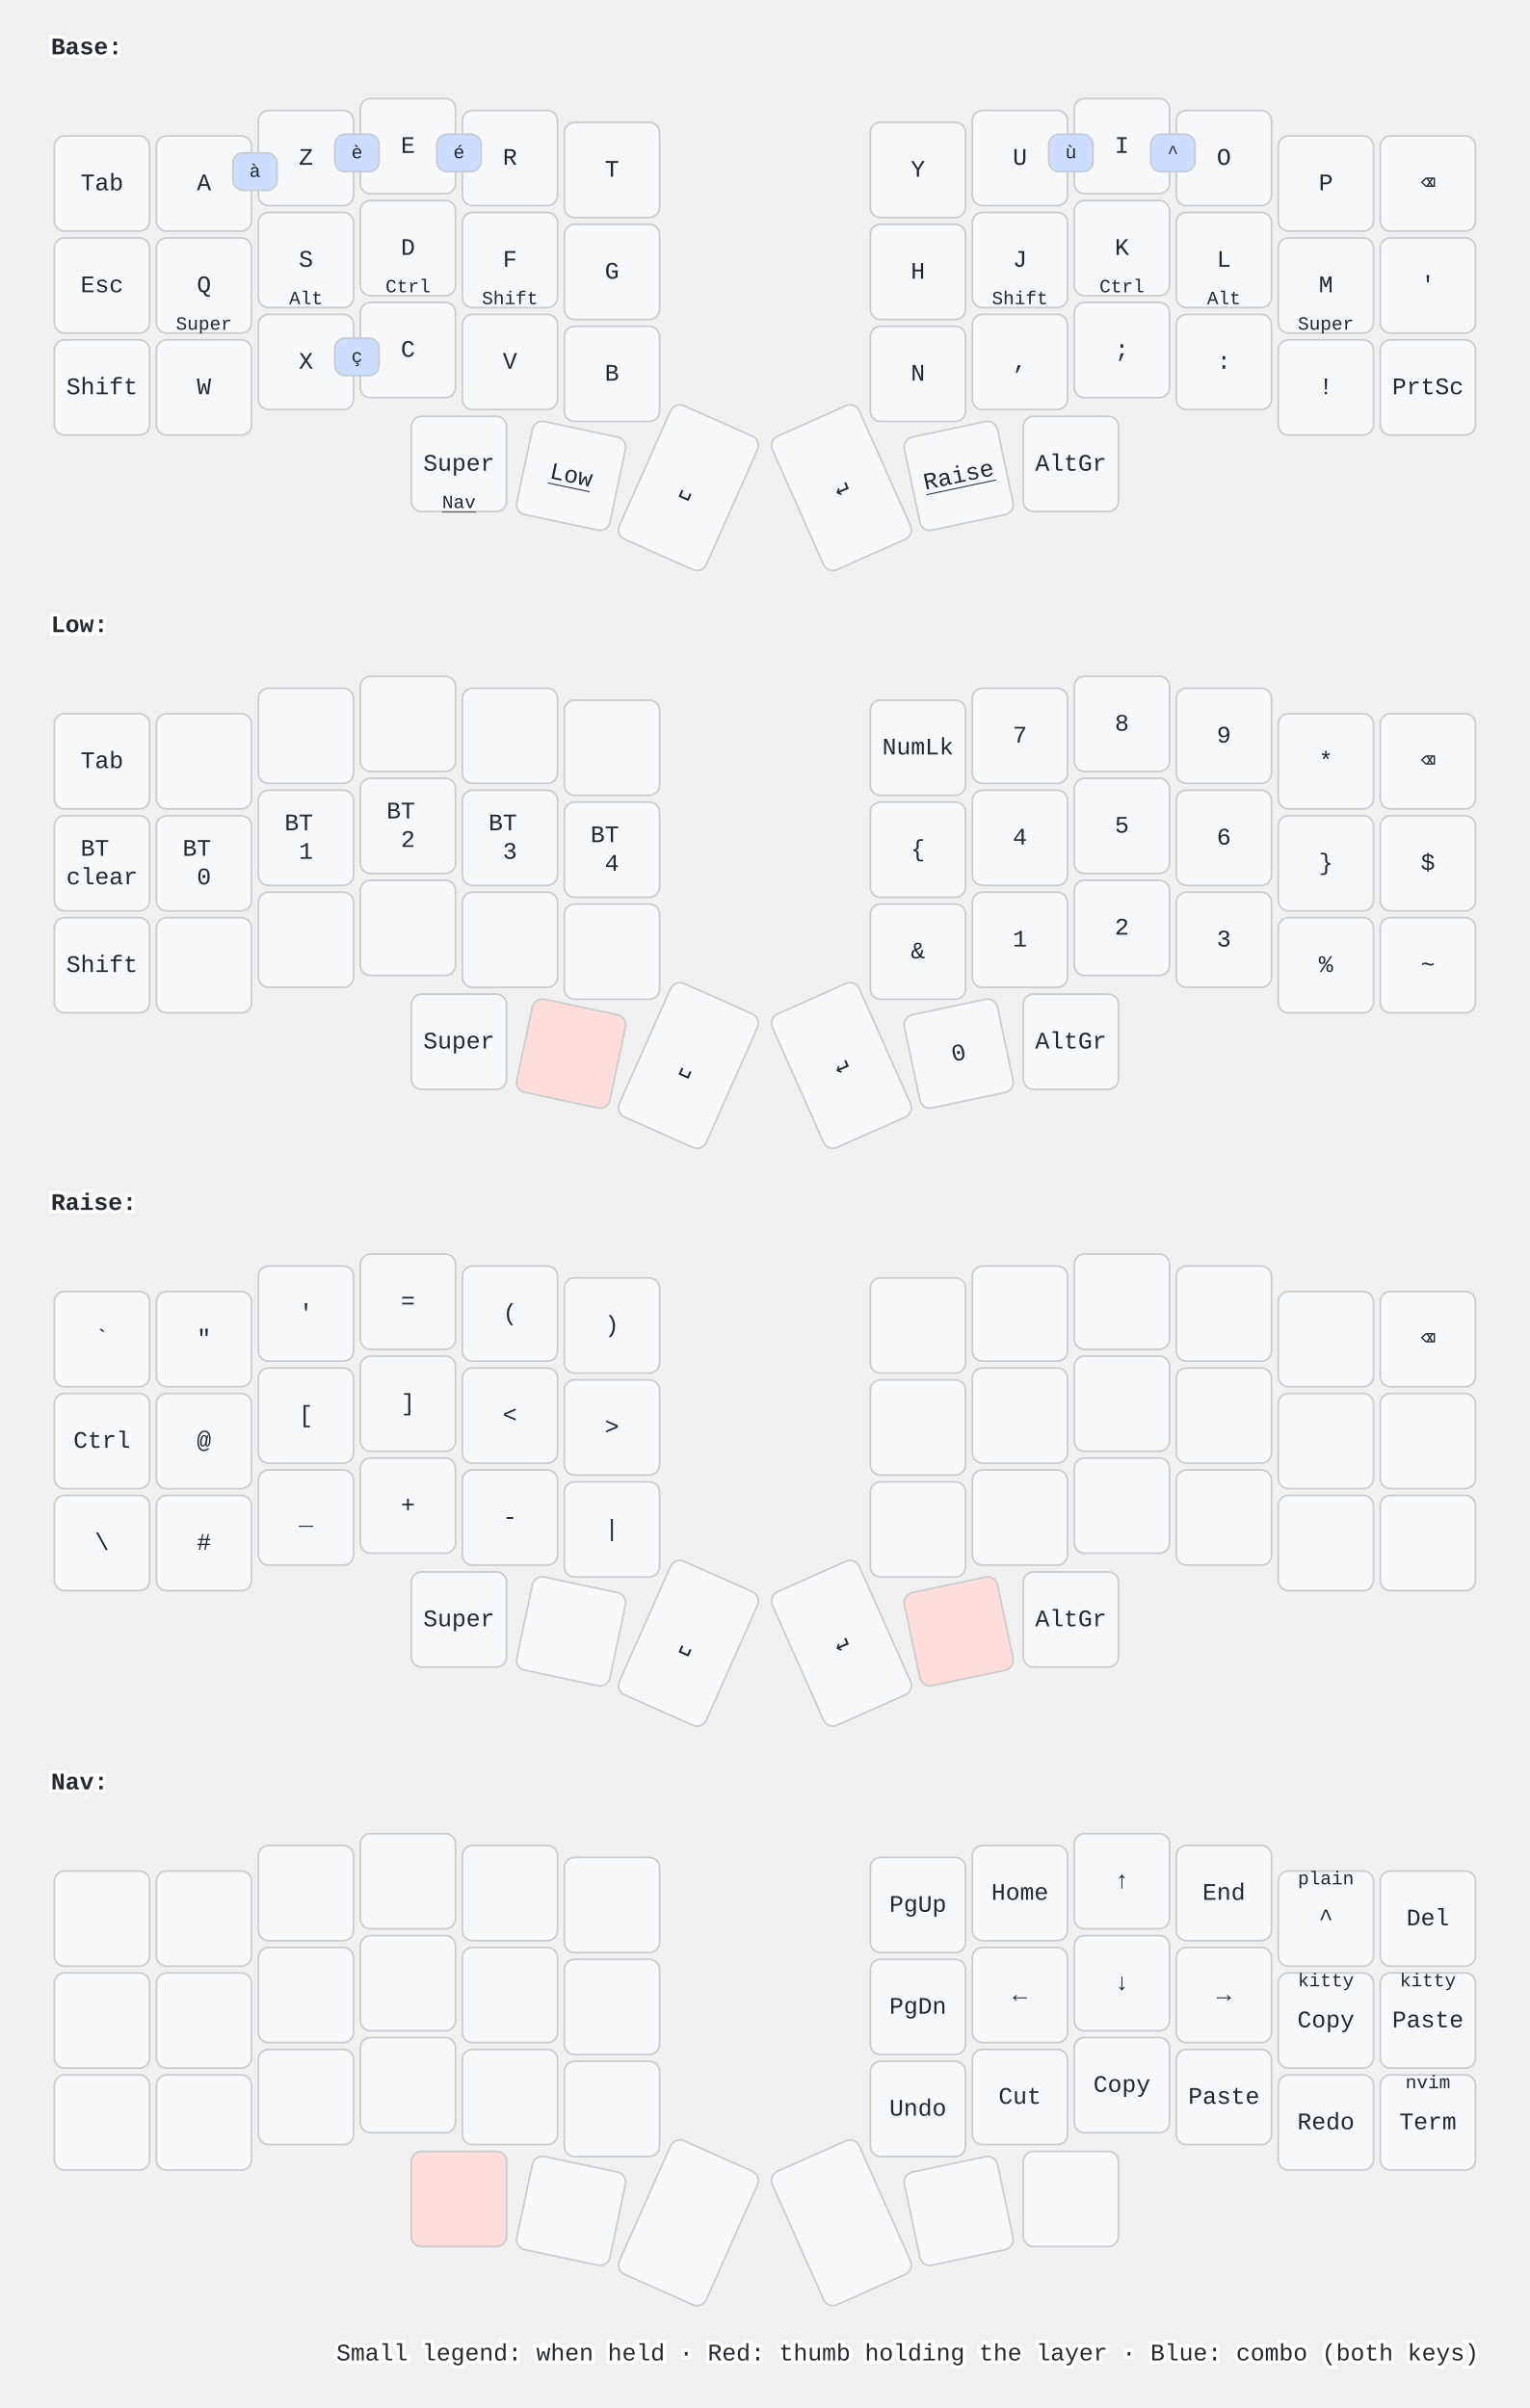
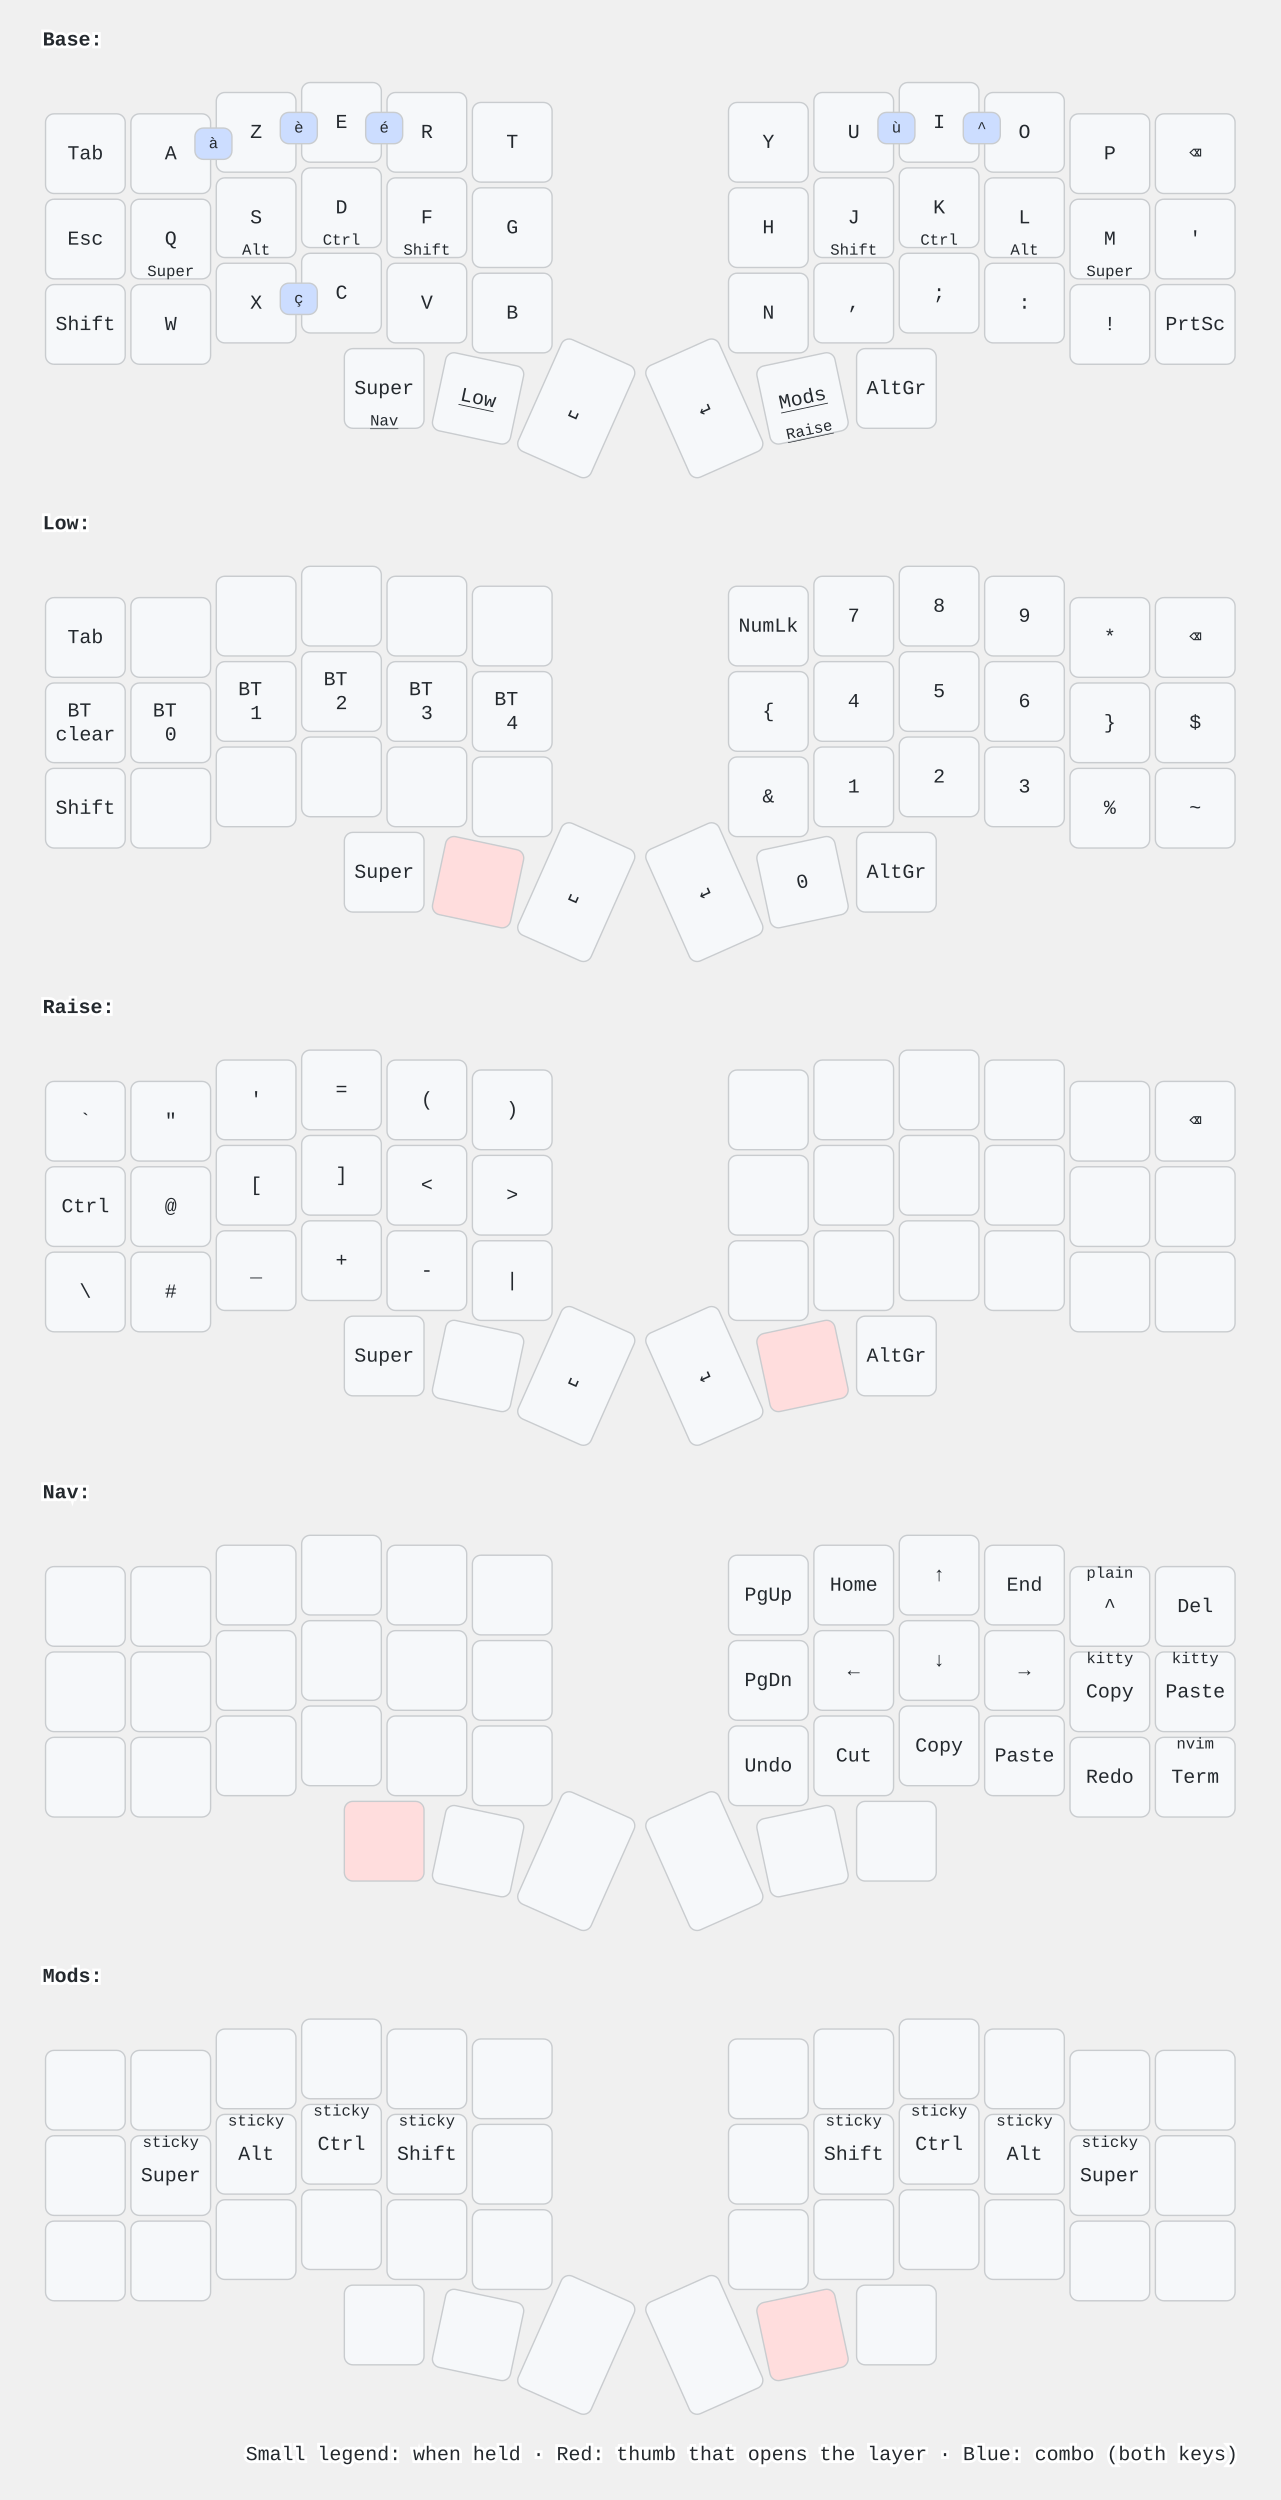
- <svg xmlns="http://www.w3.org/2000/svg" width="900" height="1417" viewBox="0 0 900 1417" class="keymap">
+ <svg xmlns="http://www.w3.org/2000/svg" width="900" height="1757" viewBox="0 0 900 1757" class="keymap">
  <style>/* inherit to force styles through use tags */
svg path {
    fill: inherit;
}

/* font and background color specifications */
svg.keymap {
    font-family: SFMono-Regular,Consolas,Liberation Mono,Menlo,monospace;
    font-size: 14px;
    font-kerning: normal;
    text-rendering: optimizeLegibility;
    fill: #24292e;
}

/* default key styling */
rect.key {
    fill: #f6f8fa;
}

rect.key, rect.combo {
    stroke: #c9cccf;
    stroke-width: 1;
}

/* default key side styling, only used is draw_key_sides is set */
rect.side {
    filter: brightness(90%);
}

/* color accent for combo boxes */
rect.combo, rect.combo-separate {
    fill: #cdf;
}

/* color accent for held keys */
rect.held, rect.combo.held {
    fill: #fdd;
}

/* color accent for ghost (optional) keys */
rect.ghost, rect.combo.ghost {
    stroke-dasharray: 4, 4;
    stroke-width: 2;
}

text {
    text-anchor: middle;
    dominant-baseline: middle;
}

/* styling for layer labels */
text.label {
    font-weight: bold;
    text-anchor: start;
    stroke: white;
    stroke-width: 4;
    paint-order: stroke;
}

/* styling for optional footer */
text.footer {
    text-anchor: end;
    dominant-baseline: auto;
    stroke: white;
    stroke-width: 4;
    paint-order: stroke;
}

/* styling for combo tap, and key non-tap label text */
text.combo, text.hold, text.shifted, text.left, text.right, text.tl, text.tr, text.bl, text.br {
    font-size: 11px;
}

text.hold, text.bl, text.br {
    text-anchor: middle;
    dominant-baseline: auto;
}

text.shifted, text.tl, text.tr {
    text-anchor: middle;
    dominant-baseline: hanging;
}

text.left, text.tl, text.bl {
    text-anchor: start;
}

text.right, text.tr, text.br {
    text-anchor: end;
}

text.layer-activator {
    text-decoration: underline;
}

/* styling for hold/shifted label text in combo box */
text.combo.hold, text.combo.shifted, text.combo.left, text.combo.right {
    font-size: 8px;
}

/* lighter symbol for transparent keys */
text.trans {
    fill: #7b7e81;
}

/* styling for combo dendrons */
path.combo {
    stroke-width: 1;
    stroke: gray;
    fill: none;
}

/* Start Tabler Icons Cleanup */
/* cannot use height/width with glyphs */
.icon-tabler &gt; path {
    fill: inherit;
    stroke: inherit;
    stroke-width: 2;
}
/* hide tabler's default box */
.icon-tabler &gt; path[stroke="none"][fill="none"] {
    visibility: hidden;
}
/* End Tabler Icons Cleanup */

@media (prefers-color-scheme: dark) {
svg.keymap { fill: #d1d6db; }
rect.key { fill: #3f4750; }
rect.key, rect.combo { stroke: #60666c; }
rect.combo, rect.combo-separate { fill: #1f3d7a; }
rect.held, rect.combo.held { fill: #854747; }
text.label, text.footer { stroke: black; }
text.trans { fill: #7e8184; }
path.combo { stroke: #7f7f7f; }

}</style>
  <g transform="translate(30, 0)" class="layer-Base">
    <text x="0" y="28" class="label" id="Base">Base:</text>
    <g transform="translate(0, 56)">
      <g transform="translate(30, 52)" class="key keypos-0">
        <rect rx="6" ry="6" x="-28" y="-28" width="56" height="56" class="key" />
        <text x="0" y="0" class="key tap">Tab</text>
      </g>
      <g transform="translate(90, 52)" class="key keypos-1">
        <rect rx="6" ry="6" x="-28" y="-28" width="56" height="56" class="key" />
        <text x="0" y="0" class="key tap">A</text>
      </g>
      <g transform="translate(150, 37)" class="key keypos-2">
        <rect rx="6" ry="6" x="-28" y="-28" width="56" height="56" class="key" />
        <text x="0" y="0" class="key tap">Z</text>
      </g>
      <g transform="translate(210, 30)" class="key keypos-3">
        <rect rx="6" ry="6" x="-28" y="-28" width="56" height="56" class="key" />
        <text x="0" y="0" class="key tap">E</text>
      </g>
      <g transform="translate(270, 37)" class="key keypos-4">
        <rect rx="6" ry="6" x="-28" y="-28" width="56" height="56" class="key" />
        <text x="0" y="0" class="key tap">R</text>
      </g>
      <g transform="translate(330, 44)" class="key keypos-5">
        <rect rx="6" ry="6" x="-28" y="-28" width="56" height="56" class="key" />
        <text x="0" y="0" class="key tap">T</text>
      </g>
      <g transform="translate(510, 44)" class="key keypos-6">
        <rect rx="6" ry="6" x="-28" y="-28" width="56" height="56" class="key" />
        <text x="0" y="0" class="key tap">Y</text>
      </g>
      <g transform="translate(570, 37)" class="key keypos-7">
        <rect rx="6" ry="6" x="-28" y="-28" width="56" height="56" class="key" />
        <text x="0" y="0" class="key tap">U</text>
      </g>
      <g transform="translate(630, 30)" class="key keypos-8">
        <rect rx="6" ry="6" x="-28" y="-28" width="56" height="56" class="key" />
        <text x="0" y="0" class="key tap">I</text>
      </g>
      <g transform="translate(690, 37)" class="key keypos-9">
        <rect rx="6" ry="6" x="-28" y="-28" width="56" height="56" class="key" />
        <text x="0" y="0" class="key tap">O</text>
      </g>
      <g transform="translate(750, 52)" class="key keypos-10">
        <rect rx="6" ry="6" x="-28" y="-28" width="56" height="56" class="key" />
        <text x="0" y="0" class="key tap">P</text>
      </g>
      <g transform="translate(810, 52)" class="key keypos-11">
        <rect rx="6" ry="6" x="-28" y="-28" width="56" height="56" class="key" />
        <text x="0" y="0" class="key tap">⌫</text>
      </g>
      <g transform="translate(30, 112)" class="key keypos-12">
        <rect rx="6" ry="6" x="-28" y="-28" width="56" height="56" class="key" />
        <text x="0" y="0" class="key tap">Esc</text>
      </g>
      <g transform="translate(90, 112)" class="key keypos-13">
        <rect rx="6" ry="6" x="-28" y="-28" width="56" height="56" class="key" />
        <text x="0" y="0" class="key tap">Q</text>
        <text x="0" y="26" class="key hold">Super</text>
      </g>
      <g transform="translate(150, 97)" class="key keypos-14">
        <rect rx="6" ry="6" x="-28" y="-28" width="56" height="56" class="key" />
        <text x="0" y="0" class="key tap">S</text>
        <text x="0" y="26" class="key hold">Alt</text>
      </g>
      <g transform="translate(210, 90)" class="key keypos-15">
        <rect rx="6" ry="6" x="-28" y="-28" width="56" height="56" class="key" />
        <text x="0" y="0" class="key tap">D</text>
        <text x="0" y="26" class="key hold">Ctrl</text>
      </g>
      <g transform="translate(270, 97)" class="key keypos-16">
        <rect rx="6" ry="6" x="-28" y="-28" width="56" height="56" class="key" />
        <text x="0" y="0" class="key tap">F</text>
        <text x="0" y="26" class="key hold">Shift</text>
      </g>
      <g transform="translate(330, 104)" class="key keypos-17">
        <rect rx="6" ry="6" x="-28" y="-28" width="56" height="56" class="key" />
        <text x="0" y="0" class="key tap">G</text>
      </g>
      <g transform="translate(510, 104)" class="key keypos-18">
        <rect rx="6" ry="6" x="-28" y="-28" width="56" height="56" class="key" />
        <text x="0" y="0" class="key tap">H</text>
      </g>
      <g transform="translate(570, 97)" class="key keypos-19">
        <rect rx="6" ry="6" x="-28" y="-28" width="56" height="56" class="key" />
        <text x="0" y="0" class="key tap">J</text>
        <text x="0" y="26" class="key hold">Shift</text>
      </g>
      <g transform="translate(630, 90)" class="key keypos-20">
        <rect rx="6" ry="6" x="-28" y="-28" width="56" height="56" class="key" />
        <text x="0" y="0" class="key tap">K</text>
        <text x="0" y="26" class="key hold">Ctrl</text>
      </g>
      <g transform="translate(690, 97)" class="key keypos-21">
        <rect rx="6" ry="6" x="-28" y="-28" width="56" height="56" class="key" />
        <text x="0" y="0" class="key tap">L</text>
        <text x="0" y="26" class="key hold">Alt</text>
      </g>
      <g transform="translate(750, 112)" class="key keypos-22">
        <rect rx="6" ry="6" x="-28" y="-28" width="56" height="56" class="key" />
        <text x="0" y="0" class="key tap">M</text>
        <text x="0" y="26" class="key hold">Super</text>
      </g>
      <g transform="translate(810, 112)" class="key keypos-23">
        <rect rx="6" ry="6" x="-28" y="-28" width="56" height="56" class="key" />
        <text x="0" y="0" class="key tap">'</text>
      </g>
      <g transform="translate(30, 172)" class="key keypos-24">
        <rect rx="6" ry="6" x="-28" y="-28" width="56" height="56" class="key" />
        <text x="0" y="0" class="key tap">Shift</text>
      </g>
      <g transform="translate(90, 172)" class="key keypos-25">
        <rect rx="6" ry="6" x="-28" y="-28" width="56" height="56" class="key" />
        <text x="0" y="0" class="key tap">W</text>
      </g>
      <g transform="translate(150, 157)" class="key keypos-26">
        <rect rx="6" ry="6" x="-28" y="-28" width="56" height="56" class="key" />
        <text x="0" y="0" class="key tap">X</text>
      </g>
      <g transform="translate(210, 150)" class="key keypos-27">
        <rect rx="6" ry="6" x="-28" y="-28" width="56" height="56" class="key" />
        <text x="0" y="0" class="key tap">C</text>
      </g>
      <g transform="translate(270, 157)" class="key keypos-28">
        <rect rx="6" ry="6" x="-28" y="-28" width="56" height="56" class="key" />
        <text x="0" y="0" class="key tap">V</text>
      </g>
      <g transform="translate(330, 164)" class="key keypos-29">
        <rect rx="6" ry="6" x="-28" y="-28" width="56" height="56" class="key" />
        <text x="0" y="0" class="key tap">B</text>
      </g>
      <g transform="translate(510, 164)" class="key keypos-30">
        <rect rx="6" ry="6" x="-28" y="-28" width="56" height="56" class="key" />
        <text x="0" y="0" class="key tap">N</text>
      </g>
      <g transform="translate(570, 157)" class="key keypos-31">
        <rect rx="6" ry="6" x="-28" y="-28" width="56" height="56" class="key" />
        <text x="0" y="0" class="key tap">,</text>
      </g>
      <g transform="translate(630, 150)" class="key keypos-32">
        <rect rx="6" ry="6" x="-28" y="-28" width="56" height="56" class="key" />
        <text x="0" y="0" class="key tap">;</text>
      </g>
      <g transform="translate(690, 157)" class="key keypos-33">
        <rect rx="6" ry="6" x="-28" y="-28" width="56" height="56" class="key" />
        <text x="0" y="0" class="key tap">:</text>
      </g>
      <g transform="translate(750, 172)" class="key keypos-34">
        <rect rx="6" ry="6" x="-28" y="-28" width="56" height="56" class="key" />
        <text x="0" y="0" class="key tap">!</text>
      </g>
      <g transform="translate(810, 172)" class="key keypos-35">
        <rect rx="6" ry="6" x="-28" y="-28" width="56" height="56" class="key" />
        <text x="0" y="0" class="key tap">PrtSc</text>
      </g>
      <g transform="translate(240, 217)" class="key keypos-36">
        <rect rx="6" ry="6" x="-28" y="-28" width="56" height="56" class="key" />
        <text x="0" y="0" class="key tap">Super</text>
        <a href="#Nav">
          <text x="0" y="26" class="key hold layer-activator">Nav</text>
        </a>
      </g>
      <g transform="translate(306, 224) rotate(12.0)" class="key keypos-37">
        <rect rx="6" ry="6" x="-28" y="-28" width="56" height="56" class="key" />
        <a href="#Low">
          <text x="0" y="0" class="key tap layer-activator">Low</text>
        </a>
      </g>
      <g transform="translate(375, 231) rotate(24.0)" class="key keypos-38">
        <rect rx="6" ry="6" x="-28" y="-43" width="56" height="86" class="key" />
        <text x="0" y="0" class="key tap">␣</text>
      </g>
      <g transform="translate(465, 231) rotate(-24.0)" class="key keypos-39">
        <rect rx="6" ry="6" x="-28" y="-43" width="56" height="86" class="key" />
        <text x="0" y="0" class="key tap">↵</text>
      </g>
      <g transform="translate(534, 224) rotate(-12.0)" class="key keypos-40">
        <rect rx="6" ry="6" x="-28" y="-28" width="56" height="56" class="key" />
+         <a href="#Mods">
+           <text x="0" y="0" class="key tap layer-activator">Mods</text>
+         </a>
        <a href="#Raise">
-           <text x="0" y="0" class="key tap layer-activator">Raise</text>
+           <text x="0" y="26" class="key hold layer-activator">Raise</text>
        </a>
      </g>
      <g transform="translate(600, 217)" class="key keypos-41">
        <rect rx="6" ry="6" x="-28" y="-28" width="56" height="56" class="key" />
        <text x="0" y="0" class="key tap">AltGr</text>
      </g>
      <g class="combo combopos-0">
        <rect rx="6" ry="6" x="227" y="23" width="26" height="22" class="combo" />
        <text x="240" y="34" class="combo tap">é</text>
      </g>
      <g class="combo combopos-1">
        <rect rx="6" ry="6" x="167" y="23" width="26" height="22" class="combo" />
        <text x="180" y="34" class="combo tap">è</text>
      </g>
      <g class="combo combopos-2">
        <rect rx="6" ry="6" x="107" y="34" width="26" height="22" class="combo" />
        <text x="120" y="45" class="combo tap">à</text>
      </g>
      <g class="combo combopos-3">
        <rect rx="6" ry="6" x="167" y="143" width="26" height="22" class="combo" />
        <text x="180" y="154" class="combo tap">ç</text>
      </g>
      <g class="combo combopos-4">
        <rect rx="6" ry="6" x="587" y="23" width="26" height="22" class="combo" />
        <text x="600" y="34" class="combo tap">ù</text>
      </g>
      <g class="combo combopos-5">
        <rect rx="6" ry="6" x="647" y="23" width="26" height="22" class="combo" />
        <text x="660" y="34" class="combo tap">^</text>
      </g>
    </g>
  </g>
  <g transform="translate(30, 340)" class="layer-Low">
    <text x="0" y="28" class="label" id="Low">Low:</text>
    <g transform="translate(0, 56)">
      <g transform="translate(30, 52)" class="key keypos-0">
        <rect rx="6" ry="6" x="-28" y="-28" width="56" height="56" class="key" />
        <text x="0" y="0" class="key tap">Tab</text>
      </g>
      <g transform="translate(90, 52)" class="key trans keypos-1">
        <rect rx="6" ry="6" x="-28" y="-28" width="56" height="56" class="key trans" />
      </g>
      <g transform="translate(150, 37)" class="key trans keypos-2">
        <rect rx="6" ry="6" x="-28" y="-28" width="56" height="56" class="key trans" />
      </g>
      <g transform="translate(210, 30)" class="key trans keypos-3">
        <rect rx="6" ry="6" x="-28" y="-28" width="56" height="56" class="key trans" />
      </g>
      <g transform="translate(270, 37)" class="key trans keypos-4">
        <rect rx="6" ry="6" x="-28" y="-28" width="56" height="56" class="key trans" />
      </g>
      <g transform="translate(330, 44)" class="key trans keypos-5">
        <rect rx="6" ry="6" x="-28" y="-28" width="56" height="56" class="key trans" />
      </g>
      <g transform="translate(510, 44)" class="key keypos-6">
        <rect rx="6" ry="6" x="-28" y="-28" width="56" height="56" class="key" />
        <text x="0" y="0" class="key tap">NumLk</text>
      </g>
      <g transform="translate(570, 37)" class="key keypos-7">
        <rect rx="6" ry="6" x="-28" y="-28" width="56" height="56" class="key" />
        <text x="0" y="0" class="key tap">7</text>
      </g>
      <g transform="translate(630, 30)" class="key keypos-8">
        <rect rx="6" ry="6" x="-28" y="-28" width="56" height="56" class="key" />
        <text x="0" y="0" class="key tap">8</text>
      </g>
      <g transform="translate(690, 37)" class="key keypos-9">
        <rect rx="6" ry="6" x="-28" y="-28" width="56" height="56" class="key" />
        <text x="0" y="0" class="key tap">9</text>
      </g>
      <g transform="translate(750, 52)" class="key keypos-10">
        <rect rx="6" ry="6" x="-28" y="-28" width="56" height="56" class="key" />
        <text x="0" y="0" class="key tap">*</text>
      </g>
      <g transform="translate(810, 52)" class="key keypos-11">
        <rect rx="6" ry="6" x="-28" y="-28" width="56" height="56" class="key" />
        <text x="0" y="0" class="key tap">⌫</text>
      </g>
      <g transform="translate(30, 112)" class="key keypos-12">
        <rect rx="6" ry="6" x="-28" y="-28" width="56" height="56" class="key" />
        <text x="0" y="0" class="key tap">
          <tspan x="0" dy="-0.6em">BT</tspan>
          <tspan x="0" dy="1.2em">clear</tspan>
        </text>
      </g>
      <g transform="translate(90, 112)" class="key keypos-13">
        <rect rx="6" ry="6" x="-28" y="-28" width="56" height="56" class="key" />
        <text x="0" y="0" class="key tap">
          <tspan x="0" dy="-0.6em">BT</tspan>
          <tspan x="0" dy="1.2em">0</tspan>
        </text>
      </g>
      <g transform="translate(150, 97)" class="key keypos-14">
        <rect rx="6" ry="6" x="-28" y="-28" width="56" height="56" class="key" />
        <text x="0" y="0" class="key tap">
          <tspan x="0" dy="-0.6em">BT</tspan>
          <tspan x="0" dy="1.2em">1</tspan>
        </text>
      </g>
      <g transform="translate(210, 90)" class="key keypos-15">
        <rect rx="6" ry="6" x="-28" y="-28" width="56" height="56" class="key" />
        <text x="0" y="0" class="key tap">
          <tspan x="0" dy="-0.6em">BT</tspan>
          <tspan x="0" dy="1.2em">2</tspan>
        </text>
      </g>
      <g transform="translate(270, 97)" class="key keypos-16">
        <rect rx="6" ry="6" x="-28" y="-28" width="56" height="56" class="key" />
        <text x="0" y="0" class="key tap">
          <tspan x="0" dy="-0.6em">BT</tspan>
          <tspan x="0" dy="1.2em">3</tspan>
        </text>
      </g>
      <g transform="translate(330, 104)" class="key keypos-17">
        <rect rx="6" ry="6" x="-28" y="-28" width="56" height="56" class="key" />
        <text x="0" y="0" class="key tap">
          <tspan x="0" dy="-0.6em">BT</tspan>
          <tspan x="0" dy="1.2em">4</tspan>
        </text>
      </g>
      <g transform="translate(510, 104)" class="key keypos-18">
        <rect rx="6" ry="6" x="-28" y="-28" width="56" height="56" class="key" />
        <text x="0" y="0" class="key tap">{</text>
      </g>
      <g transform="translate(570, 97)" class="key keypos-19">
        <rect rx="6" ry="6" x="-28" y="-28" width="56" height="56" class="key" />
        <text x="0" y="0" class="key tap">4</text>
      </g>
      <g transform="translate(630, 90)" class="key keypos-20">
        <rect rx="6" ry="6" x="-28" y="-28" width="56" height="56" class="key" />
        <text x="0" y="0" class="key tap">5</text>
      </g>
      <g transform="translate(690, 97)" class="key keypos-21">
        <rect rx="6" ry="6" x="-28" y="-28" width="56" height="56" class="key" />
        <text x="0" y="0" class="key tap">6</text>
      </g>
      <g transform="translate(750, 112)" class="key keypos-22">
        <rect rx="6" ry="6" x="-28" y="-28" width="56" height="56" class="key" />
        <text x="0" y="0" class="key tap">}</text>
      </g>
      <g transform="translate(810, 112)" class="key keypos-23">
        <rect rx="6" ry="6" x="-28" y="-28" width="56" height="56" class="key" />
        <text x="0" y="0" class="key tap">$</text>
      </g>
      <g transform="translate(30, 172)" class="key keypos-24">
        <rect rx="6" ry="6" x="-28" y="-28" width="56" height="56" class="key" />
        <text x="0" y="0" class="key tap">Shift</text>
      </g>
      <g transform="translate(90, 172)" class="key trans keypos-25">
        <rect rx="6" ry="6" x="-28" y="-28" width="56" height="56" class="key trans" />
      </g>
      <g transform="translate(150, 157)" class="key trans keypos-26">
        <rect rx="6" ry="6" x="-28" y="-28" width="56" height="56" class="key trans" />
      </g>
      <g transform="translate(210, 150)" class="key trans keypos-27">
        <rect rx="6" ry="6" x="-28" y="-28" width="56" height="56" class="key trans" />
      </g>
      <g transform="translate(270, 157)" class="key trans keypos-28">
        <rect rx="6" ry="6" x="-28" y="-28" width="56" height="56" class="key trans" />
      </g>
      <g transform="translate(330, 164)" class="key trans keypos-29">
        <rect rx="6" ry="6" x="-28" y="-28" width="56" height="56" class="key trans" />
      </g>
      <g transform="translate(510, 164)" class="key keypos-30">
        <rect rx="6" ry="6" x="-28" y="-28" width="56" height="56" class="key" />
        <text x="0" y="0" class="key tap">&amp;</text>
      </g>
      <g transform="translate(570, 157)" class="key keypos-31">
        <rect rx="6" ry="6" x="-28" y="-28" width="56" height="56" class="key" />
        <text x="0" y="0" class="key tap">1</text>
      </g>
      <g transform="translate(630, 150)" class="key keypos-32">
        <rect rx="6" ry="6" x="-28" y="-28" width="56" height="56" class="key" />
        <text x="0" y="0" class="key tap">2</text>
      </g>
      <g transform="translate(690, 157)" class="key keypos-33">
        <rect rx="6" ry="6" x="-28" y="-28" width="56" height="56" class="key" />
        <text x="0" y="0" class="key tap">3</text>
      </g>
      <g transform="translate(750, 172)" class="key keypos-34">
        <rect rx="6" ry="6" x="-28" y="-28" width="56" height="56" class="key" />
        <text x="0" y="0" class="key tap">%</text>
      </g>
      <g transform="translate(810, 172)" class="key keypos-35">
        <rect rx="6" ry="6" x="-28" y="-28" width="56" height="56" class="key" />
        <text x="0" y="0" class="key tap">~</text>
      </g>
      <g transform="translate(240, 217)" class="key keypos-36">
        <rect rx="6" ry="6" x="-28" y="-28" width="56" height="56" class="key" />
        <text x="0" y="0" class="key tap">Super</text>
      </g>
      <g transform="translate(306, 224) rotate(12.0)" class="key held keypos-37">
        <rect rx="6" ry="6" x="-28" y="-28" width="56" height="56" class="key held" />
      </g>
      <g transform="translate(375, 231) rotate(24.0)" class="key keypos-38">
        <rect rx="6" ry="6" x="-28" y="-43" width="56" height="86" class="key" />
        <text x="0" y="0" class="key tap">␣</text>
      </g>
      <g transform="translate(465, 231) rotate(-24.0)" class="key keypos-39">
        <rect rx="6" ry="6" x="-28" y="-43" width="56" height="86" class="key" />
        <text x="0" y="0" class="key tap">↵</text>
      </g>
      <g transform="translate(534, 224) rotate(-12.0)" class="key keypos-40">
        <rect rx="6" ry="6" x="-28" y="-28" width="56" height="56" class="key" />
        <text x="0" y="0" class="key tap">0</text>
      </g>
      <g transform="translate(600, 217)" class="key keypos-41">
        <rect rx="6" ry="6" x="-28" y="-28" width="56" height="56" class="key" />
        <text x="0" y="0" class="key tap">AltGr</text>
      </g>
    </g>
  </g>
  <g transform="translate(30, 680)" class="layer-Raise">
    <text x="0" y="28" class="label" id="Raise">Raise:</text>
    <g transform="translate(0, 56)">
      <g transform="translate(30, 52)" class="key keypos-0">
        <rect rx="6" ry="6" x="-28" y="-28" width="56" height="56" class="key" />
        <text x="0" y="0" class="key tap">`</text>
      </g>
      <g transform="translate(90, 52)" class="key keypos-1">
        <rect rx="6" ry="6" x="-28" y="-28" width="56" height="56" class="key" />
        <text x="0" y="0" class="key tap">"</text>
      </g>
      <g transform="translate(150, 37)" class="key keypos-2">
        <rect rx="6" ry="6" x="-28" y="-28" width="56" height="56" class="key" />
        <text x="0" y="0" class="key tap">'</text>
      </g>
      <g transform="translate(210, 30)" class="key keypos-3">
        <rect rx="6" ry="6" x="-28" y="-28" width="56" height="56" class="key" />
        <text x="0" y="0" class="key tap">=</text>
      </g>
      <g transform="translate(270, 37)" class="key keypos-4">
        <rect rx="6" ry="6" x="-28" y="-28" width="56" height="56" class="key" />
        <text x="0" y="0" class="key tap">(</text>
      </g>
      <g transform="translate(330, 44)" class="key keypos-5">
        <rect rx="6" ry="6" x="-28" y="-28" width="56" height="56" class="key" />
        <text x="0" y="0" class="key tap">)</text>
      </g>
      <g transform="translate(510, 44)" class="key trans keypos-6">
        <rect rx="6" ry="6" x="-28" y="-28" width="56" height="56" class="key trans" />
      </g>
      <g transform="translate(570, 37)" class="key trans keypos-7">
        <rect rx="6" ry="6" x="-28" y="-28" width="56" height="56" class="key trans" />
      </g>
      <g transform="translate(630, 30)" class="key trans keypos-8">
        <rect rx="6" ry="6" x="-28" y="-28" width="56" height="56" class="key trans" />
      </g>
      <g transform="translate(690, 37)" class="key trans keypos-9">
        <rect rx="6" ry="6" x="-28" y="-28" width="56" height="56" class="key trans" />
      </g>
      <g transform="translate(750, 52)" class="key trans keypos-10">
        <rect rx="6" ry="6" x="-28" y="-28" width="56" height="56" class="key trans" />
      </g>
      <g transform="translate(810, 52)" class="key keypos-11">
        <rect rx="6" ry="6" x="-28" y="-28" width="56" height="56" class="key" />
        <text x="0" y="0" class="key tap">⌫</text>
      </g>
      <g transform="translate(30, 112)" class="key keypos-12">
        <rect rx="6" ry="6" x="-28" y="-28" width="56" height="56" class="key" />
        <text x="0" y="0" class="key tap">Ctrl</text>
      </g>
      <g transform="translate(90, 112)" class="key keypos-13">
        <rect rx="6" ry="6" x="-28" y="-28" width="56" height="56" class="key" />
        <text x="0" y="0" class="key tap">@</text>
      </g>
      <g transform="translate(150, 97)" class="key keypos-14">
        <rect rx="6" ry="6" x="-28" y="-28" width="56" height="56" class="key" />
        <text x="0" y="0" class="key tap">[</text>
      </g>
      <g transform="translate(210, 90)" class="key keypos-15">
        <rect rx="6" ry="6" x="-28" y="-28" width="56" height="56" class="key" />
        <text x="0" y="0" class="key tap">]</text>
      </g>
      <g transform="translate(270, 97)" class="key keypos-16">
        <rect rx="6" ry="6" x="-28" y="-28" width="56" height="56" class="key" />
        <text x="0" y="0" class="key tap">&lt;</text>
      </g>
      <g transform="translate(330, 104)" class="key keypos-17">
        <rect rx="6" ry="6" x="-28" y="-28" width="56" height="56" class="key" />
        <text x="0" y="0" class="key tap">&gt;</text>
      </g>
      <g transform="translate(510, 104)" class="key trans keypos-18">
        <rect rx="6" ry="6" x="-28" y="-28" width="56" height="56" class="key trans" />
      </g>
      <g transform="translate(570, 97)" class="key trans keypos-19">
        <rect rx="6" ry="6" x="-28" y="-28" width="56" height="56" class="key trans" />
      </g>
      <g transform="translate(630, 90)" class="key trans keypos-20">
        <rect rx="6" ry="6" x="-28" y="-28" width="56" height="56" class="key trans" />
      </g>
      <g transform="translate(690, 97)" class="key trans keypos-21">
        <rect rx="6" ry="6" x="-28" y="-28" width="56" height="56" class="key trans" />
      </g>
      <g transform="translate(750, 112)" class="key trans keypos-22">
        <rect rx="6" ry="6" x="-28" y="-28" width="56" height="56" class="key trans" />
      </g>
      <g transform="translate(810, 112)" class="key trans keypos-23">
        <rect rx="6" ry="6" x="-28" y="-28" width="56" height="56" class="key trans" />
      </g>
      <g transform="translate(30, 172)" class="key keypos-24">
        <rect rx="6" ry="6" x="-28" y="-28" width="56" height="56" class="key" />
        <text x="0" y="0" class="key tap">\</text>
      </g>
      <g transform="translate(90, 172)" class="key keypos-25">
        <rect rx="6" ry="6" x="-28" y="-28" width="56" height="56" class="key" />
        <text x="0" y="0" class="key tap">#</text>
      </g>
      <g transform="translate(150, 157)" class="key keypos-26">
        <rect rx="6" ry="6" x="-28" y="-28" width="56" height="56" class="key" />
        <text x="0" y="0" class="key tap">_</text>
      </g>
      <g transform="translate(210, 150)" class="key keypos-27">
        <rect rx="6" ry="6" x="-28" y="-28" width="56" height="56" class="key" />
        <text x="0" y="0" class="key tap">+</text>
      </g>
      <g transform="translate(270, 157)" class="key keypos-28">
        <rect rx="6" ry="6" x="-28" y="-28" width="56" height="56" class="key" />
        <text x="0" y="0" class="key tap">-</text>
      </g>
      <g transform="translate(330, 164)" class="key keypos-29">
        <rect rx="6" ry="6" x="-28" y="-28" width="56" height="56" class="key" />
        <text x="0" y="0" class="key tap">|</text>
      </g>
      <g transform="translate(510, 164)" class="key trans keypos-30">
        <rect rx="6" ry="6" x="-28" y="-28" width="56" height="56" class="key trans" />
      </g>
      <g transform="translate(570, 157)" class="key trans keypos-31">
        <rect rx="6" ry="6" x="-28" y="-28" width="56" height="56" class="key trans" />
      </g>
      <g transform="translate(630, 150)" class="key trans keypos-32">
        <rect rx="6" ry="6" x="-28" y="-28" width="56" height="56" class="key trans" />
      </g>
      <g transform="translate(690, 157)" class="key trans keypos-33">
        <rect rx="6" ry="6" x="-28" y="-28" width="56" height="56" class="key trans" />
      </g>
      <g transform="translate(750, 172)" class="key trans keypos-34">
        <rect rx="6" ry="6" x="-28" y="-28" width="56" height="56" class="key trans" />
      </g>
      <g transform="translate(810, 172)" class="key trans keypos-35">
        <rect rx="6" ry="6" x="-28" y="-28" width="56" height="56" class="key trans" />
      </g>
      <g transform="translate(240, 217)" class="key keypos-36">
        <rect rx="6" ry="6" x="-28" y="-28" width="56" height="56" class="key" />
        <text x="0" y="0" class="key tap">Super</text>
      </g>
      <g transform="translate(306, 224) rotate(12.0)" class="key trans keypos-37">
        <rect rx="6" ry="6" x="-28" y="-28" width="56" height="56" class="key trans" />
      </g>
      <g transform="translate(375, 231) rotate(24.0)" class="key keypos-38">
        <rect rx="6" ry="6" x="-28" y="-43" width="56" height="86" class="key" />
        <text x="0" y="0" class="key tap">␣</text>
      </g>
      <g transform="translate(465, 231) rotate(-24.0)" class="key keypos-39">
        <rect rx="6" ry="6" x="-28" y="-43" width="56" height="86" class="key" />
        <text x="0" y="0" class="key tap">↵</text>
      </g>
      <g transform="translate(534, 224) rotate(-12.0)" class="key held keypos-40">
        <rect rx="6" ry="6" x="-28" y="-28" width="56" height="56" class="key held" />
      </g>
      <g transform="translate(600, 217)" class="key keypos-41">
        <rect rx="6" ry="6" x="-28" y="-28" width="56" height="56" class="key" />
        <text x="0" y="0" class="key tap">AltGr</text>
      </g>
    </g>
  </g>
  <g transform="translate(30, 1021)" class="layer-Nav">
    <text x="0" y="28" class="label" id="Nav">Nav:</text>
    <g transform="translate(0, 56)">
      <g transform="translate(30, 52)" class="key trans keypos-0">
        <rect rx="6" ry="6" x="-28" y="-28" width="56" height="56" class="key trans" />
      </g>
      <g transform="translate(90, 52)" class="key trans keypos-1">
        <rect rx="6" ry="6" x="-28" y="-28" width="56" height="56" class="key trans" />
      </g>
      <g transform="translate(150, 37)" class="key trans keypos-2">
        <rect rx="6" ry="6" x="-28" y="-28" width="56" height="56" class="key trans" />
      </g>
      <g transform="translate(210, 30)" class="key trans keypos-3">
        <rect rx="6" ry="6" x="-28" y="-28" width="56" height="56" class="key trans" />
      </g>
      <g transform="translate(270, 37)" class="key trans keypos-4">
        <rect rx="6" ry="6" x="-28" y="-28" width="56" height="56" class="key trans" />
      </g>
      <g transform="translate(330, 44)" class="key trans keypos-5">
        <rect rx="6" ry="6" x="-28" y="-28" width="56" height="56" class="key trans" />
      </g>
      <g transform="translate(510, 44)" class="key keypos-6">
        <rect rx="6" ry="6" x="-28" y="-28" width="56" height="56" class="key" />
        <text x="0" y="0" class="key tap">PgUp</text>
      </g>
      <g transform="translate(570, 37)" class="key keypos-7">
        <rect rx="6" ry="6" x="-28" y="-28" width="56" height="56" class="key" />
        <text x="0" y="0" class="key tap">Home</text>
      </g>
      <g transform="translate(630, 30)" class="key keypos-8">
        <rect rx="6" ry="6" x="-28" y="-28" width="56" height="56" class="key" />
        <text x="0" y="0" class="key tap">↑</text>
      </g>
      <g transform="translate(690, 37)" class="key keypos-9">
        <rect rx="6" ry="6" x="-28" y="-28" width="56" height="56" class="key" />
        <text x="0" y="0" class="key tap">End</text>
      </g>
      <g transform="translate(750, 52)" class="key keypos-10">
        <rect rx="6" ry="6" x="-28" y="-28" width="56" height="56" class="key" />
        <text x="0" y="0" class="key tap">^</text>
        <text x="0" y="-26" class="key shifted">plain</text>
      </g>
      <g transform="translate(810, 52)" class="key keypos-11">
        <rect rx="6" ry="6" x="-28" y="-28" width="56" height="56" class="key" />
        <text x="0" y="0" class="key tap">Del</text>
      </g>
      <g transform="translate(30, 112)" class="key trans keypos-12">
        <rect rx="6" ry="6" x="-28" y="-28" width="56" height="56" class="key trans" />
      </g>
      <g transform="translate(90, 112)" class="key trans keypos-13">
        <rect rx="6" ry="6" x="-28" y="-28" width="56" height="56" class="key trans" />
      </g>
      <g transform="translate(150, 97)" class="key trans keypos-14">
        <rect rx="6" ry="6" x="-28" y="-28" width="56" height="56" class="key trans" />
      </g>
      <g transform="translate(210, 90)" class="key trans keypos-15">
        <rect rx="6" ry="6" x="-28" y="-28" width="56" height="56" class="key trans" />
      </g>
      <g transform="translate(270, 97)" class="key trans keypos-16">
        <rect rx="6" ry="6" x="-28" y="-28" width="56" height="56" class="key trans" />
      </g>
      <g transform="translate(330, 104)" class="key trans keypos-17">
        <rect rx="6" ry="6" x="-28" y="-28" width="56" height="56" class="key trans" />
      </g>
      <g transform="translate(510, 104)" class="key keypos-18">
        <rect rx="6" ry="6" x="-28" y="-28" width="56" height="56" class="key" />
        <text x="0" y="0" class="key tap">PgDn</text>
      </g>
      <g transform="translate(570, 97)" class="key keypos-19">
        <rect rx="6" ry="6" x="-28" y="-28" width="56" height="56" class="key" />
        <text x="0" y="0" class="key tap">←</text>
      </g>
      <g transform="translate(630, 90)" class="key keypos-20">
        <rect rx="6" ry="6" x="-28" y="-28" width="56" height="56" class="key" />
        <text x="0" y="0" class="key tap">↓</text>
      </g>
      <g transform="translate(690, 97)" class="key keypos-21">
        <rect rx="6" ry="6" x="-28" y="-28" width="56" height="56" class="key" />
        <text x="0" y="0" class="key tap">→</text>
      </g>
      <g transform="translate(750, 112)" class="key keypos-22">
        <rect rx="6" ry="6" x="-28" y="-28" width="56" height="56" class="key" />
        <text x="0" y="0" class="key tap">Copy</text>
        <text x="0" y="-26" class="key shifted">kitty</text>
      </g>
      <g transform="translate(810, 112)" class="key keypos-23">
        <rect rx="6" ry="6" x="-28" y="-28" width="56" height="56" class="key" />
        <text x="0" y="0" class="key tap">Paste</text>
        <text x="0" y="-26" class="key shifted">kitty</text>
      </g>
      <g transform="translate(30, 172)" class="key trans keypos-24">
        <rect rx="6" ry="6" x="-28" y="-28" width="56" height="56" class="key trans" />
      </g>
      <g transform="translate(90, 172)" class="key trans keypos-25">
        <rect rx="6" ry="6" x="-28" y="-28" width="56" height="56" class="key trans" />
      </g>
      <g transform="translate(150, 157)" class="key trans keypos-26">
        <rect rx="6" ry="6" x="-28" y="-28" width="56" height="56" class="key trans" />
      </g>
      <g transform="translate(210, 150)" class="key trans keypos-27">
        <rect rx="6" ry="6" x="-28" y="-28" width="56" height="56" class="key trans" />
      </g>
      <g transform="translate(270, 157)" class="key trans keypos-28">
        <rect rx="6" ry="6" x="-28" y="-28" width="56" height="56" class="key trans" />
      </g>
      <g transform="translate(330, 164)" class="key trans keypos-29">
        <rect rx="6" ry="6" x="-28" y="-28" width="56" height="56" class="key trans" />
      </g>
      <g transform="translate(510, 164)" class="key keypos-30">
        <rect rx="6" ry="6" x="-28" y="-28" width="56" height="56" class="key" />
        <text x="0" y="0" class="key tap">Undo</text>
      </g>
      <g transform="translate(570, 157)" class="key keypos-31">
        <rect rx="6" ry="6" x="-28" y="-28" width="56" height="56" class="key" />
        <text x="0" y="0" class="key tap">Cut</text>
      </g>
      <g transform="translate(630, 150)" class="key keypos-32">
        <rect rx="6" ry="6" x="-28" y="-28" width="56" height="56" class="key" />
        <text x="0" y="0" class="key tap">Copy</text>
      </g>
      <g transform="translate(690, 157)" class="key keypos-33">
        <rect rx="6" ry="6" x="-28" y="-28" width="56" height="56" class="key" />
        <text x="0" y="0" class="key tap">Paste</text>
      </g>
      <g transform="translate(750, 172)" class="key keypos-34">
        <rect rx="6" ry="6" x="-28" y="-28" width="56" height="56" class="key" />
        <text x="0" y="0" class="key tap">Redo</text>
      </g>
      <g transform="translate(810, 172)" class="key keypos-35">
        <rect rx="6" ry="6" x="-28" y="-28" width="56" height="56" class="key" />
        <text x="0" y="0" class="key tap">Term</text>
        <text x="0" y="-26" class="key shifted">nvim</text>
      </g>
      <g transform="translate(240, 217)" class="key held keypos-36">
        <rect rx="6" ry="6" x="-28" y="-28" width="56" height="56" class="key held" />
      </g>
      <g transform="translate(306, 224) rotate(12.0)" class="key trans keypos-37">
        <rect rx="6" ry="6" x="-28" y="-28" width="56" height="56" class="key trans" />
      </g>
      <g transform="translate(375, 231) rotate(24.0)" class="key trans keypos-38">
        <rect rx="6" ry="6" x="-28" y="-43" width="56" height="86" class="key trans" />
      </g>
      <g transform="translate(465, 231) rotate(-24.0)" class="key trans keypos-39">
        <rect rx="6" ry="6" x="-28" y="-43" width="56" height="86" class="key trans" />
      </g>
      <g transform="translate(534, 224) rotate(-12.0)" class="key trans keypos-40">
        <rect rx="6" ry="6" x="-28" y="-28" width="56" height="56" class="key trans" />
      </g>
      <g transform="translate(600, 217)" class="key trans keypos-41">
        <rect rx="6" ry="6" x="-28" y="-28" width="56" height="56" class="key trans" />
      </g>
    </g>
  </g>
-   <text x="870.0" y="1389.0" class="footer">Small legend: when held · Red: thumb holding the layer · Blue: combo (both keys)</text>
+   <g transform="translate(30, 1361)" class="layer-Mods">
+     <text x="0" y="28" class="label" id="Mods">Mods:</text>
+     <g transform="translate(0, 56)">
+       <g transform="translate(30, 52)" class="key trans keypos-0">
+         <rect rx="6" ry="6" x="-28" y="-28" width="56" height="56" class="key trans" />
+       </g>
+       <g transform="translate(90, 52)" class="key trans keypos-1">
+         <rect rx="6" ry="6" x="-28" y="-28" width="56" height="56" class="key trans" />
+       </g>
+       <g transform="translate(150, 37)" class="key trans keypos-2">
+         <rect rx="6" ry="6" x="-28" y="-28" width="56" height="56" class="key trans" />
+       </g>
+       <g transform="translate(210, 30)" class="key trans keypos-3">
+         <rect rx="6" ry="6" x="-28" y="-28" width="56" height="56" class="key trans" />
+       </g>
+       <g transform="translate(270, 37)" class="key trans keypos-4">
+         <rect rx="6" ry="6" x="-28" y="-28" width="56" height="56" class="key trans" />
+       </g>
+       <g transform="translate(330, 44)" class="key trans keypos-5">
+         <rect rx="6" ry="6" x="-28" y="-28" width="56" height="56" class="key trans" />
+       </g>
+       <g transform="translate(510, 44)" class="key trans keypos-6">
+         <rect rx="6" ry="6" x="-28" y="-28" width="56" height="56" class="key trans" />
+       </g>
+       <g transform="translate(570, 37)" class="key trans keypos-7">
+         <rect rx="6" ry="6" x="-28" y="-28" width="56" height="56" class="key trans" />
+       </g>
+       <g transform="translate(630, 30)" class="key trans keypos-8">
+         <rect rx="6" ry="6" x="-28" y="-28" width="56" height="56" class="key trans" />
+       </g>
+       <g transform="translate(690, 37)" class="key trans keypos-9">
+         <rect rx="6" ry="6" x="-28" y="-28" width="56" height="56" class="key trans" />
+       </g>
+       <g transform="translate(750, 52)" class="key trans keypos-10">
+         <rect rx="6" ry="6" x="-28" y="-28" width="56" height="56" class="key trans" />
+       </g>
+       <g transform="translate(810, 52)" class="key trans keypos-11">
+         <rect rx="6" ry="6" x="-28" y="-28" width="56" height="56" class="key trans" />
+       </g>
+       <g transform="translate(30, 112)" class="key trans keypos-12">
+         <rect rx="6" ry="6" x="-28" y="-28" width="56" height="56" class="key trans" />
+       </g>
+       <g transform="translate(90, 112)" class="key keypos-13">
+         <rect rx="6" ry="6" x="-28" y="-28" width="56" height="56" class="key" />
+         <text x="0" y="0" class="key tap">Super</text>
+         <text x="0" y="-26" class="key shifted">sticky</text>
+       </g>
+       <g transform="translate(150, 97)" class="key keypos-14">
+         <rect rx="6" ry="6" x="-28" y="-28" width="56" height="56" class="key" />
+         <text x="0" y="0" class="key tap">Alt</text>
+         <text x="0" y="-26" class="key shifted">sticky</text>
+       </g>
+       <g transform="translate(210, 90)" class="key keypos-15">
+         <rect rx="6" ry="6" x="-28" y="-28" width="56" height="56" class="key" />
+         <text x="0" y="0" class="key tap">Ctrl</text>
+         <text x="0" y="-26" class="key shifted">sticky</text>
+       </g>
+       <g transform="translate(270, 97)" class="key keypos-16">
+         <rect rx="6" ry="6" x="-28" y="-28" width="56" height="56" class="key" />
+         <text x="0" y="0" class="key tap">Shift</text>
+         <text x="0" y="-26" class="key shifted">sticky</text>
+       </g>
+       <g transform="translate(330, 104)" class="key trans keypos-17">
+         <rect rx="6" ry="6" x="-28" y="-28" width="56" height="56" class="key trans" />
+       </g>
+       <g transform="translate(510, 104)" class="key trans keypos-18">
+         <rect rx="6" ry="6" x="-28" y="-28" width="56" height="56" class="key trans" />
+       </g>
+       <g transform="translate(570, 97)" class="key keypos-19">
+         <rect rx="6" ry="6" x="-28" y="-28" width="56" height="56" class="key" />
+         <text x="0" y="0" class="key tap">Shift</text>
+         <text x="0" y="-26" class="key shifted">sticky</text>
+       </g>
+       <g transform="translate(630, 90)" class="key keypos-20">
+         <rect rx="6" ry="6" x="-28" y="-28" width="56" height="56" class="key" />
+         <text x="0" y="0" class="key tap">Ctrl</text>
+         <text x="0" y="-26" class="key shifted">sticky</text>
+       </g>
+       <g transform="translate(690, 97)" class="key keypos-21">
+         <rect rx="6" ry="6" x="-28" y="-28" width="56" height="56" class="key" />
+         <text x="0" y="0" class="key tap">Alt</text>
+         <text x="0" y="-26" class="key shifted">sticky</text>
+       </g>
+       <g transform="translate(750, 112)" class="key keypos-22">
+         <rect rx="6" ry="6" x="-28" y="-28" width="56" height="56" class="key" />
+         <text x="0" y="0" class="key tap">Super</text>
+         <text x="0" y="-26" class="key shifted">sticky</text>
+       </g>
+       <g transform="translate(810, 112)" class="key trans keypos-23">
+         <rect rx="6" ry="6" x="-28" y="-28" width="56" height="56" class="key trans" />
+       </g>
+       <g transform="translate(30, 172)" class="key trans keypos-24">
+         <rect rx="6" ry="6" x="-28" y="-28" width="56" height="56" class="key trans" />
+       </g>
+       <g transform="translate(90, 172)" class="key trans keypos-25">
+         <rect rx="6" ry="6" x="-28" y="-28" width="56" height="56" class="key trans" />
+       </g>
+       <g transform="translate(150, 157)" class="key trans keypos-26">
+         <rect rx="6" ry="6" x="-28" y="-28" width="56" height="56" class="key trans" />
+       </g>
+       <g transform="translate(210, 150)" class="key trans keypos-27">
+         <rect rx="6" ry="6" x="-28" y="-28" width="56" height="56" class="key trans" />
+       </g>
+       <g transform="translate(270, 157)" class="key trans keypos-28">
+         <rect rx="6" ry="6" x="-28" y="-28" width="56" height="56" class="key trans" />
+       </g>
+       <g transform="translate(330, 164)" class="key trans keypos-29">
+         <rect rx="6" ry="6" x="-28" y="-28" width="56" height="56" class="key trans" />
+       </g>
+       <g transform="translate(510, 164)" class="key trans keypos-30">
+         <rect rx="6" ry="6" x="-28" y="-28" width="56" height="56" class="key trans" />
+       </g>
+       <g transform="translate(570, 157)" class="key trans keypos-31">
+         <rect rx="6" ry="6" x="-28" y="-28" width="56" height="56" class="key trans" />
+       </g>
+       <g transform="translate(630, 150)" class="key trans keypos-32">
+         <rect rx="6" ry="6" x="-28" y="-28" width="56" height="56" class="key trans" />
+       </g>
+       <g transform="translate(690, 157)" class="key trans keypos-33">
+         <rect rx="6" ry="6" x="-28" y="-28" width="56" height="56" class="key trans" />
+       </g>
+       <g transform="translate(750, 172)" class="key trans keypos-34">
+         <rect rx="6" ry="6" x="-28" y="-28" width="56" height="56" class="key trans" />
+       </g>
+       <g transform="translate(810, 172)" class="key trans keypos-35">
+         <rect rx="6" ry="6" x="-28" y="-28" width="56" height="56" class="key trans" />
+       </g>
+       <g transform="translate(240, 217)" class="key trans keypos-36">
+         <rect rx="6" ry="6" x="-28" y="-28" width="56" height="56" class="key trans" />
+       </g>
+       <g transform="translate(306, 224) rotate(12.0)" class="key trans keypos-37">
+         <rect rx="6" ry="6" x="-28" y="-28" width="56" height="56" class="key trans" />
+       </g>
+       <g transform="translate(375, 231) rotate(24.0)" class="key trans keypos-38">
+         <rect rx="6" ry="6" x="-28" y="-43" width="56" height="86" class="key trans" />
+       </g>
+       <g transform="translate(465, 231) rotate(-24.0)" class="key trans keypos-39">
+         <rect rx="6" ry="6" x="-28" y="-43" width="56" height="86" class="key trans" />
+       </g>
+       <g transform="translate(534, 224) rotate(-12.0)" class="key held keypos-40">
+         <rect rx="6" ry="6" x="-28" y="-28" width="56" height="56" class="key held" />
+       </g>
+       <g transform="translate(600, 217)" class="key trans keypos-41">
+         <rect rx="6" ry="6" x="-28" y="-28" width="56" height="56" class="key trans" />
+       </g>
+     </g>
+   </g>
+   <text x="870.0" y="1729.0" class="footer">Small legend: when held · Red: thumb that opens the layer · Blue: combo (both keys)</text>
</svg>
